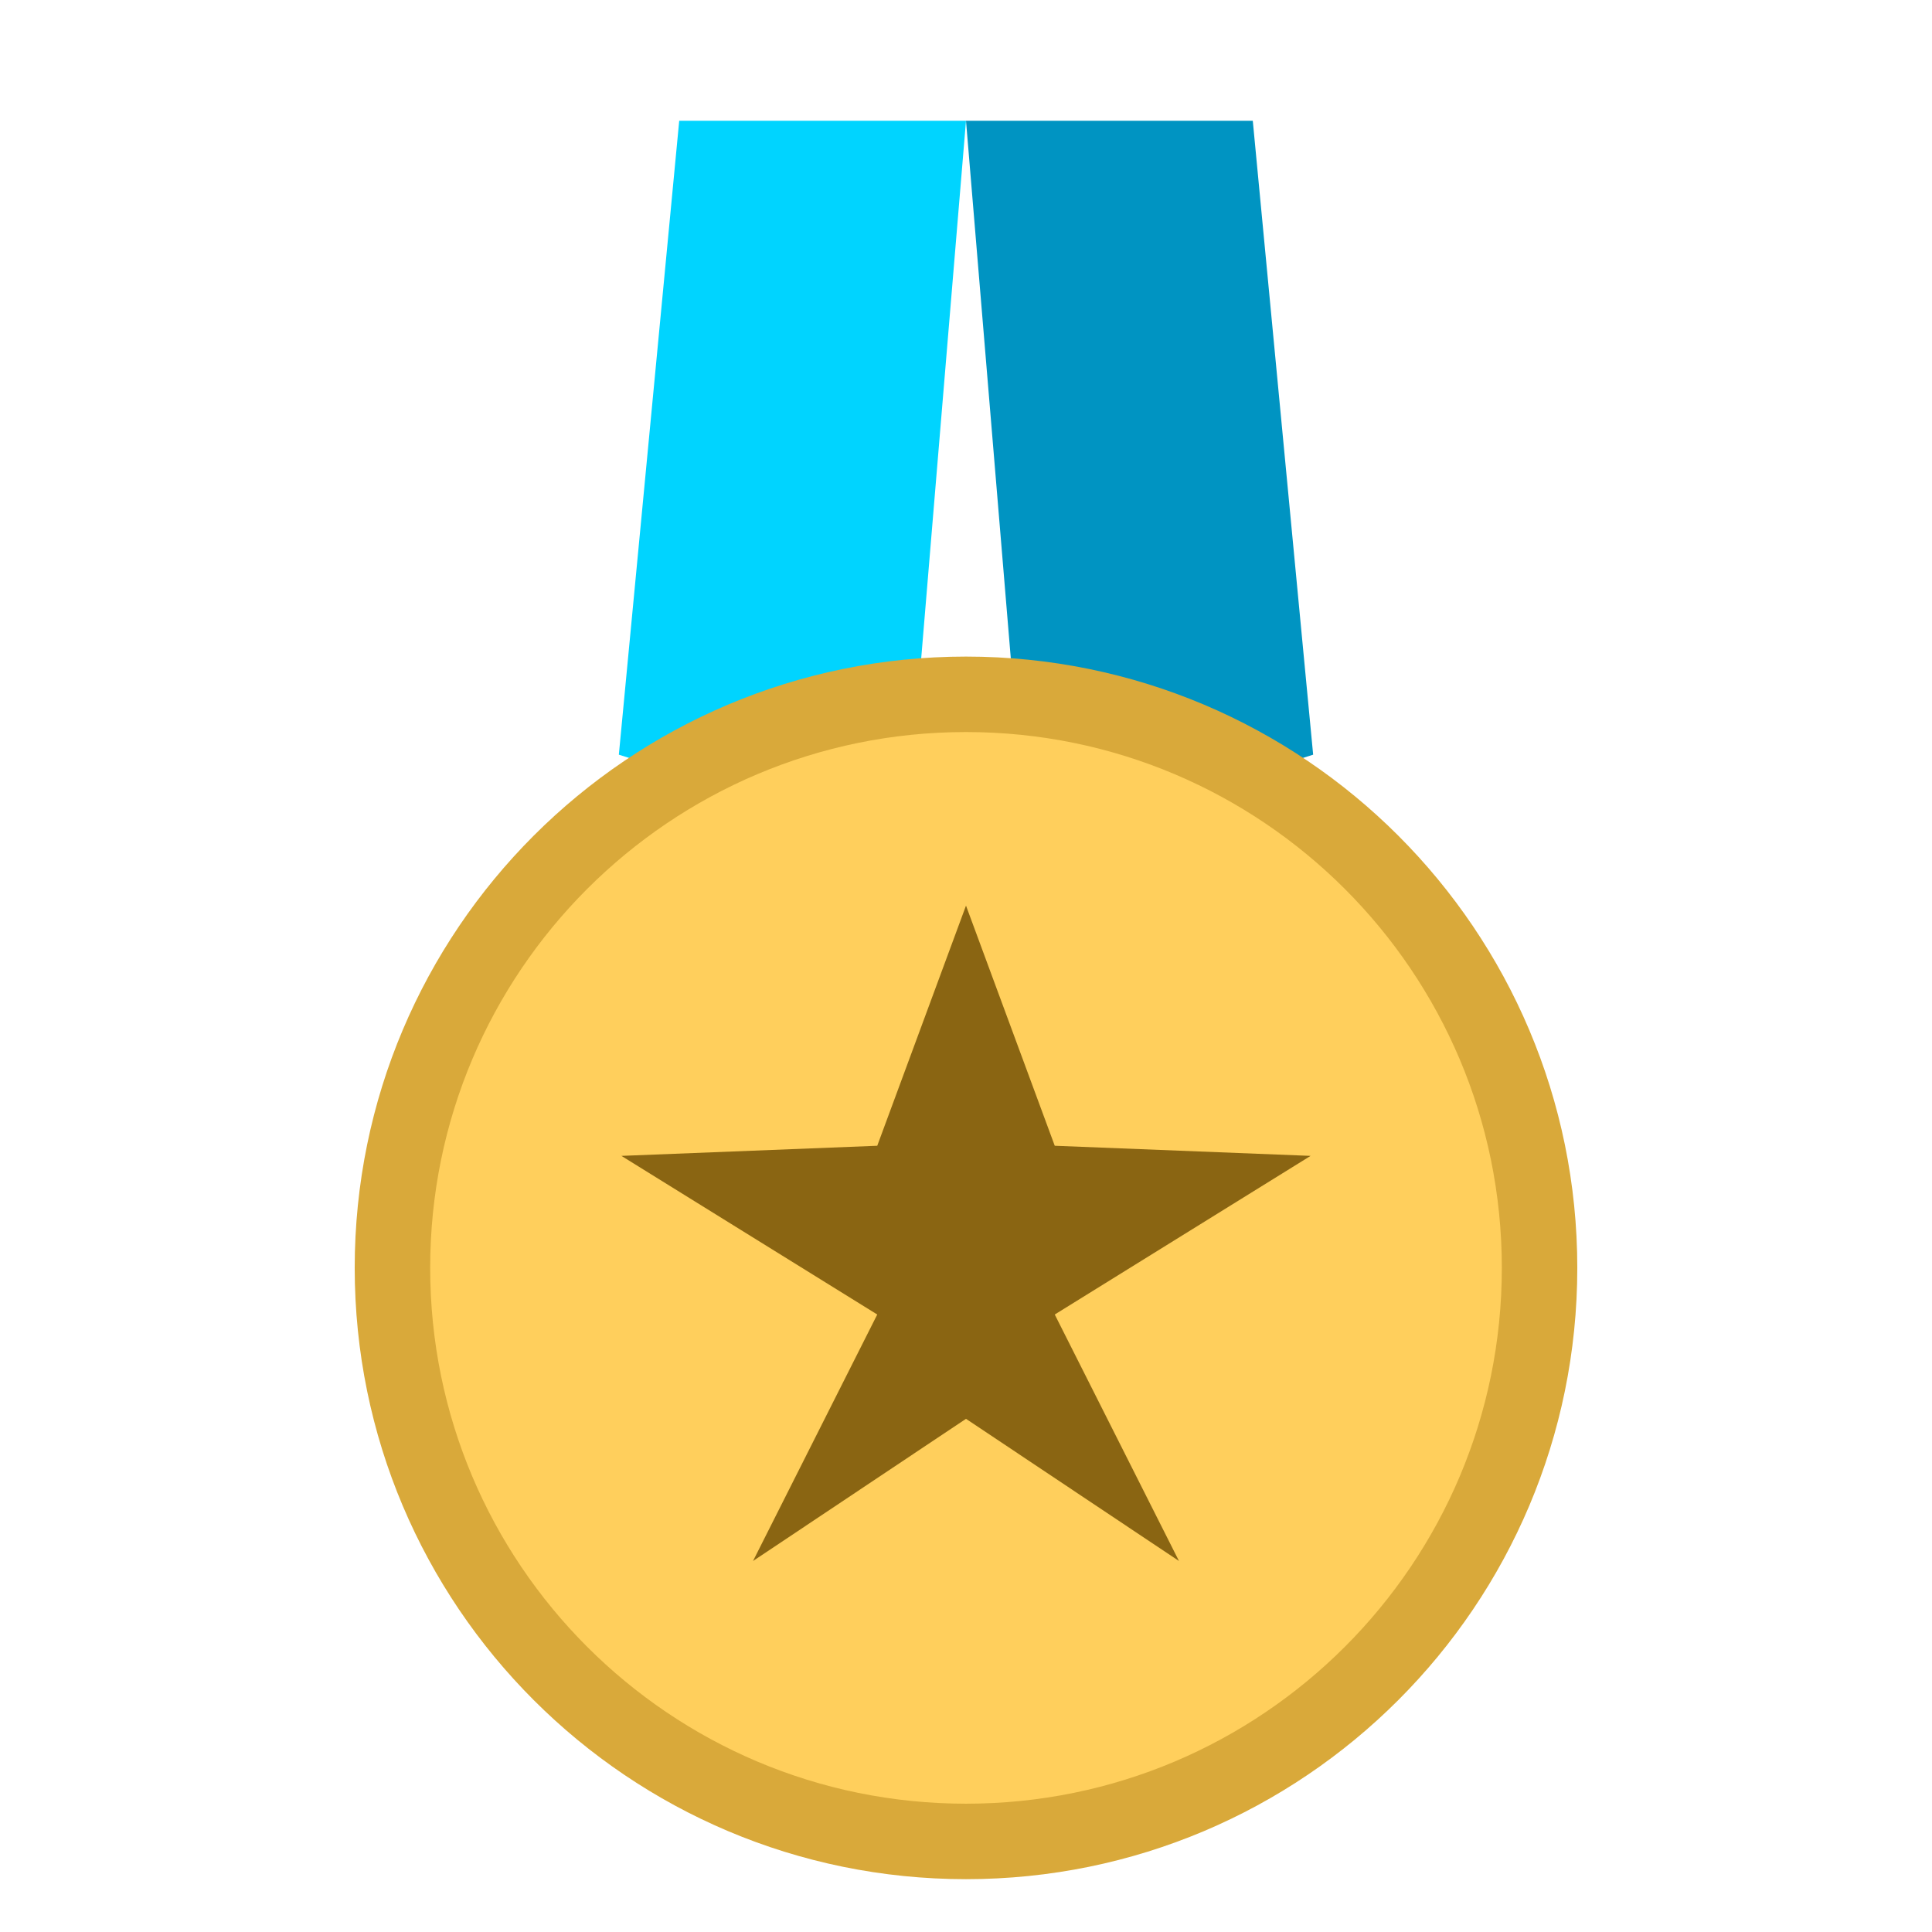
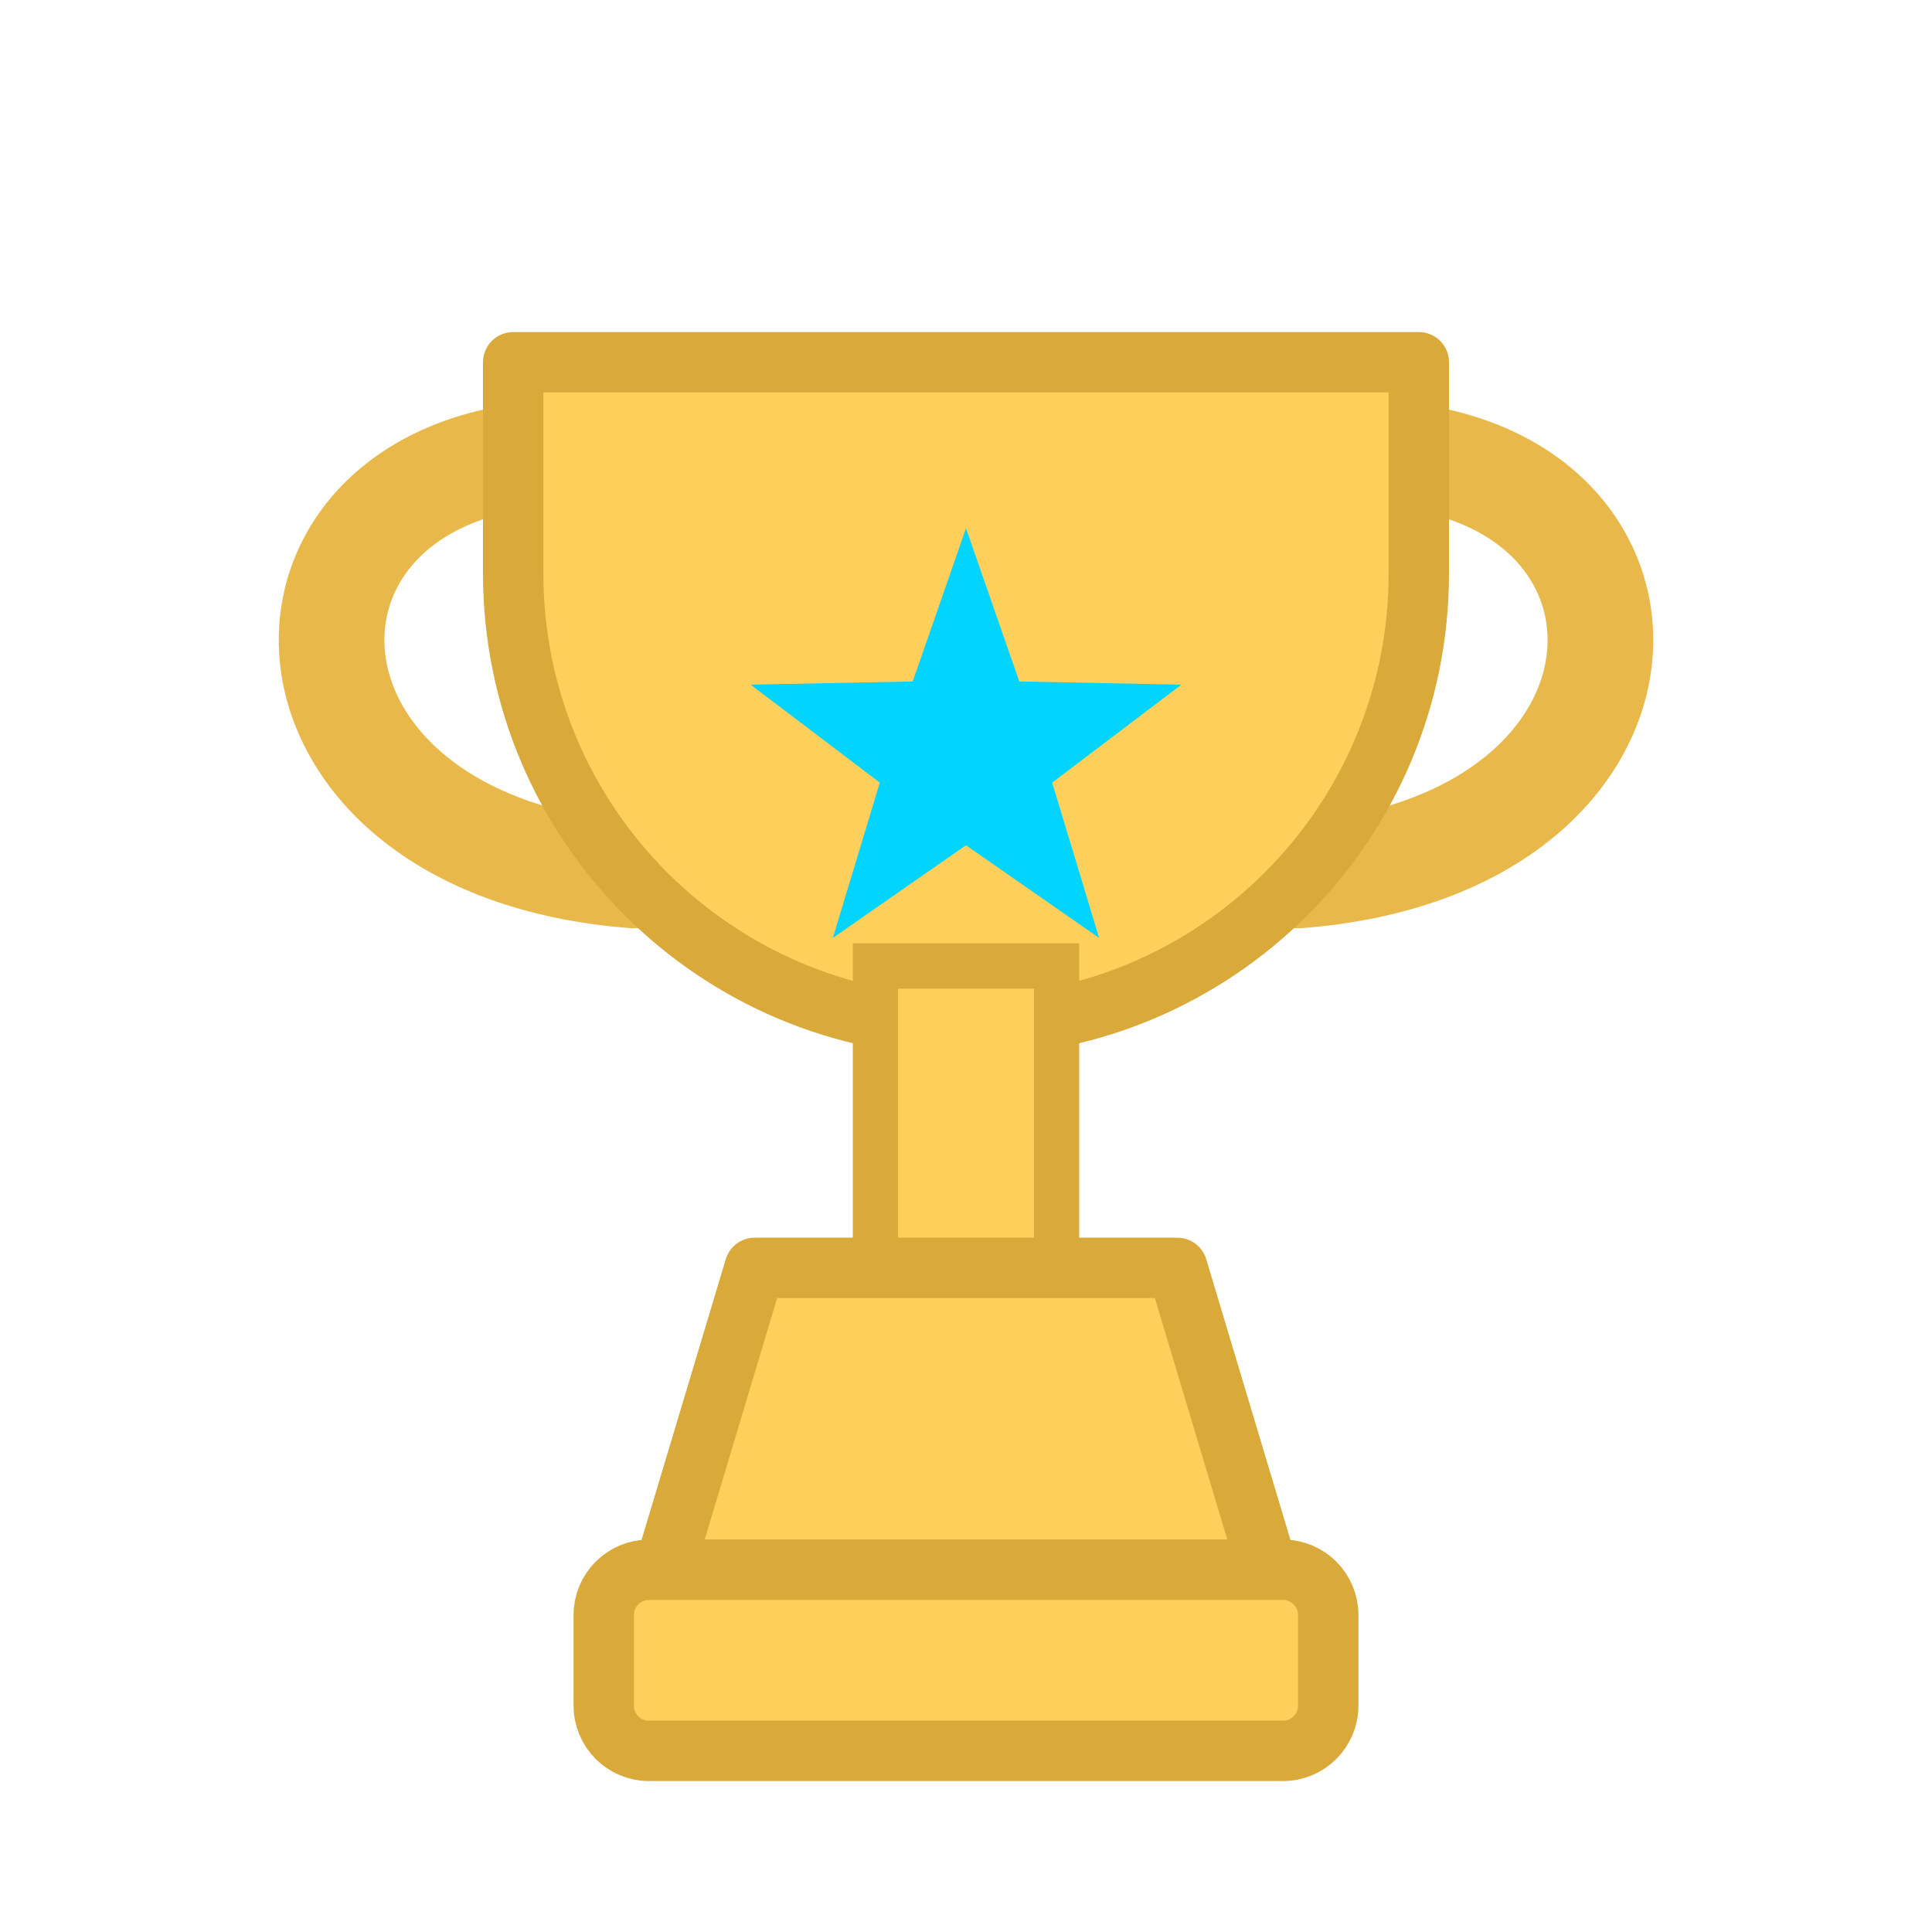
<svg xmlns="http://www.w3.org/2000/svg" viewBox="0 0 128 128">
-   <polygon points="45,8 64,8 60,56 41,50" fill="#00d4ff" />
-   <polygon points="64,8 83,8 87,50 68,56" fill="#0094c2" />
-   <circle cx="64" cy="84" r="38" fill="#ffcf5c" stroke="#d9a93a" stroke-width="5" />
-   <path d="M64 60 L69.88 75.91 L86.83 76.58 L69.88 87.09 L78.11 103.42 L64 94 L49.89 103.42 L58.12 87.09 L41.17 76.58 L58.12 75.91 Z" fill="#8a6512" />
+   <path d="M38 30 C16 30 16 56 42 58" fill="none" stroke="#e8b94a" stroke-width="7" stroke-linecap="round" />
+   <path d="M90 30 C112 30 112 56 86 58" fill="none" stroke="#e8b94a" stroke-width="7" stroke-linecap="round" />
+   <path d="M34 24 H94 V38 A30 30 0 0 1 34 38 Z" fill="#ffcf5c" stroke="#d9a93a" stroke-width="4" stroke-linejoin="round" />
+   <path d="M64 35 L67.53 45.15 L78.27 45.36 L69.71 51.85 L72.82 62.14 L64 56 L55.18 62.14 L58.29 51.85 L49.73 45.36 L60.47 45.15 Z" fill="#00d4ff" />
+   <rect x="58" y="64" width="12" height="20" fill="#ffcf5c" stroke="#d9a93a" stroke-width="3" />
+   <path d="M50 84 H78 L84 104 H44 Z" fill="#ffcf5c" stroke="#d9a93a" stroke-width="4" stroke-linejoin="round" />
+   <rect x="40" y="104" width="48" height="12" rx="3" fill="#ffcf5c" stroke="#d9a93a" stroke-width="4" />
</svg>
